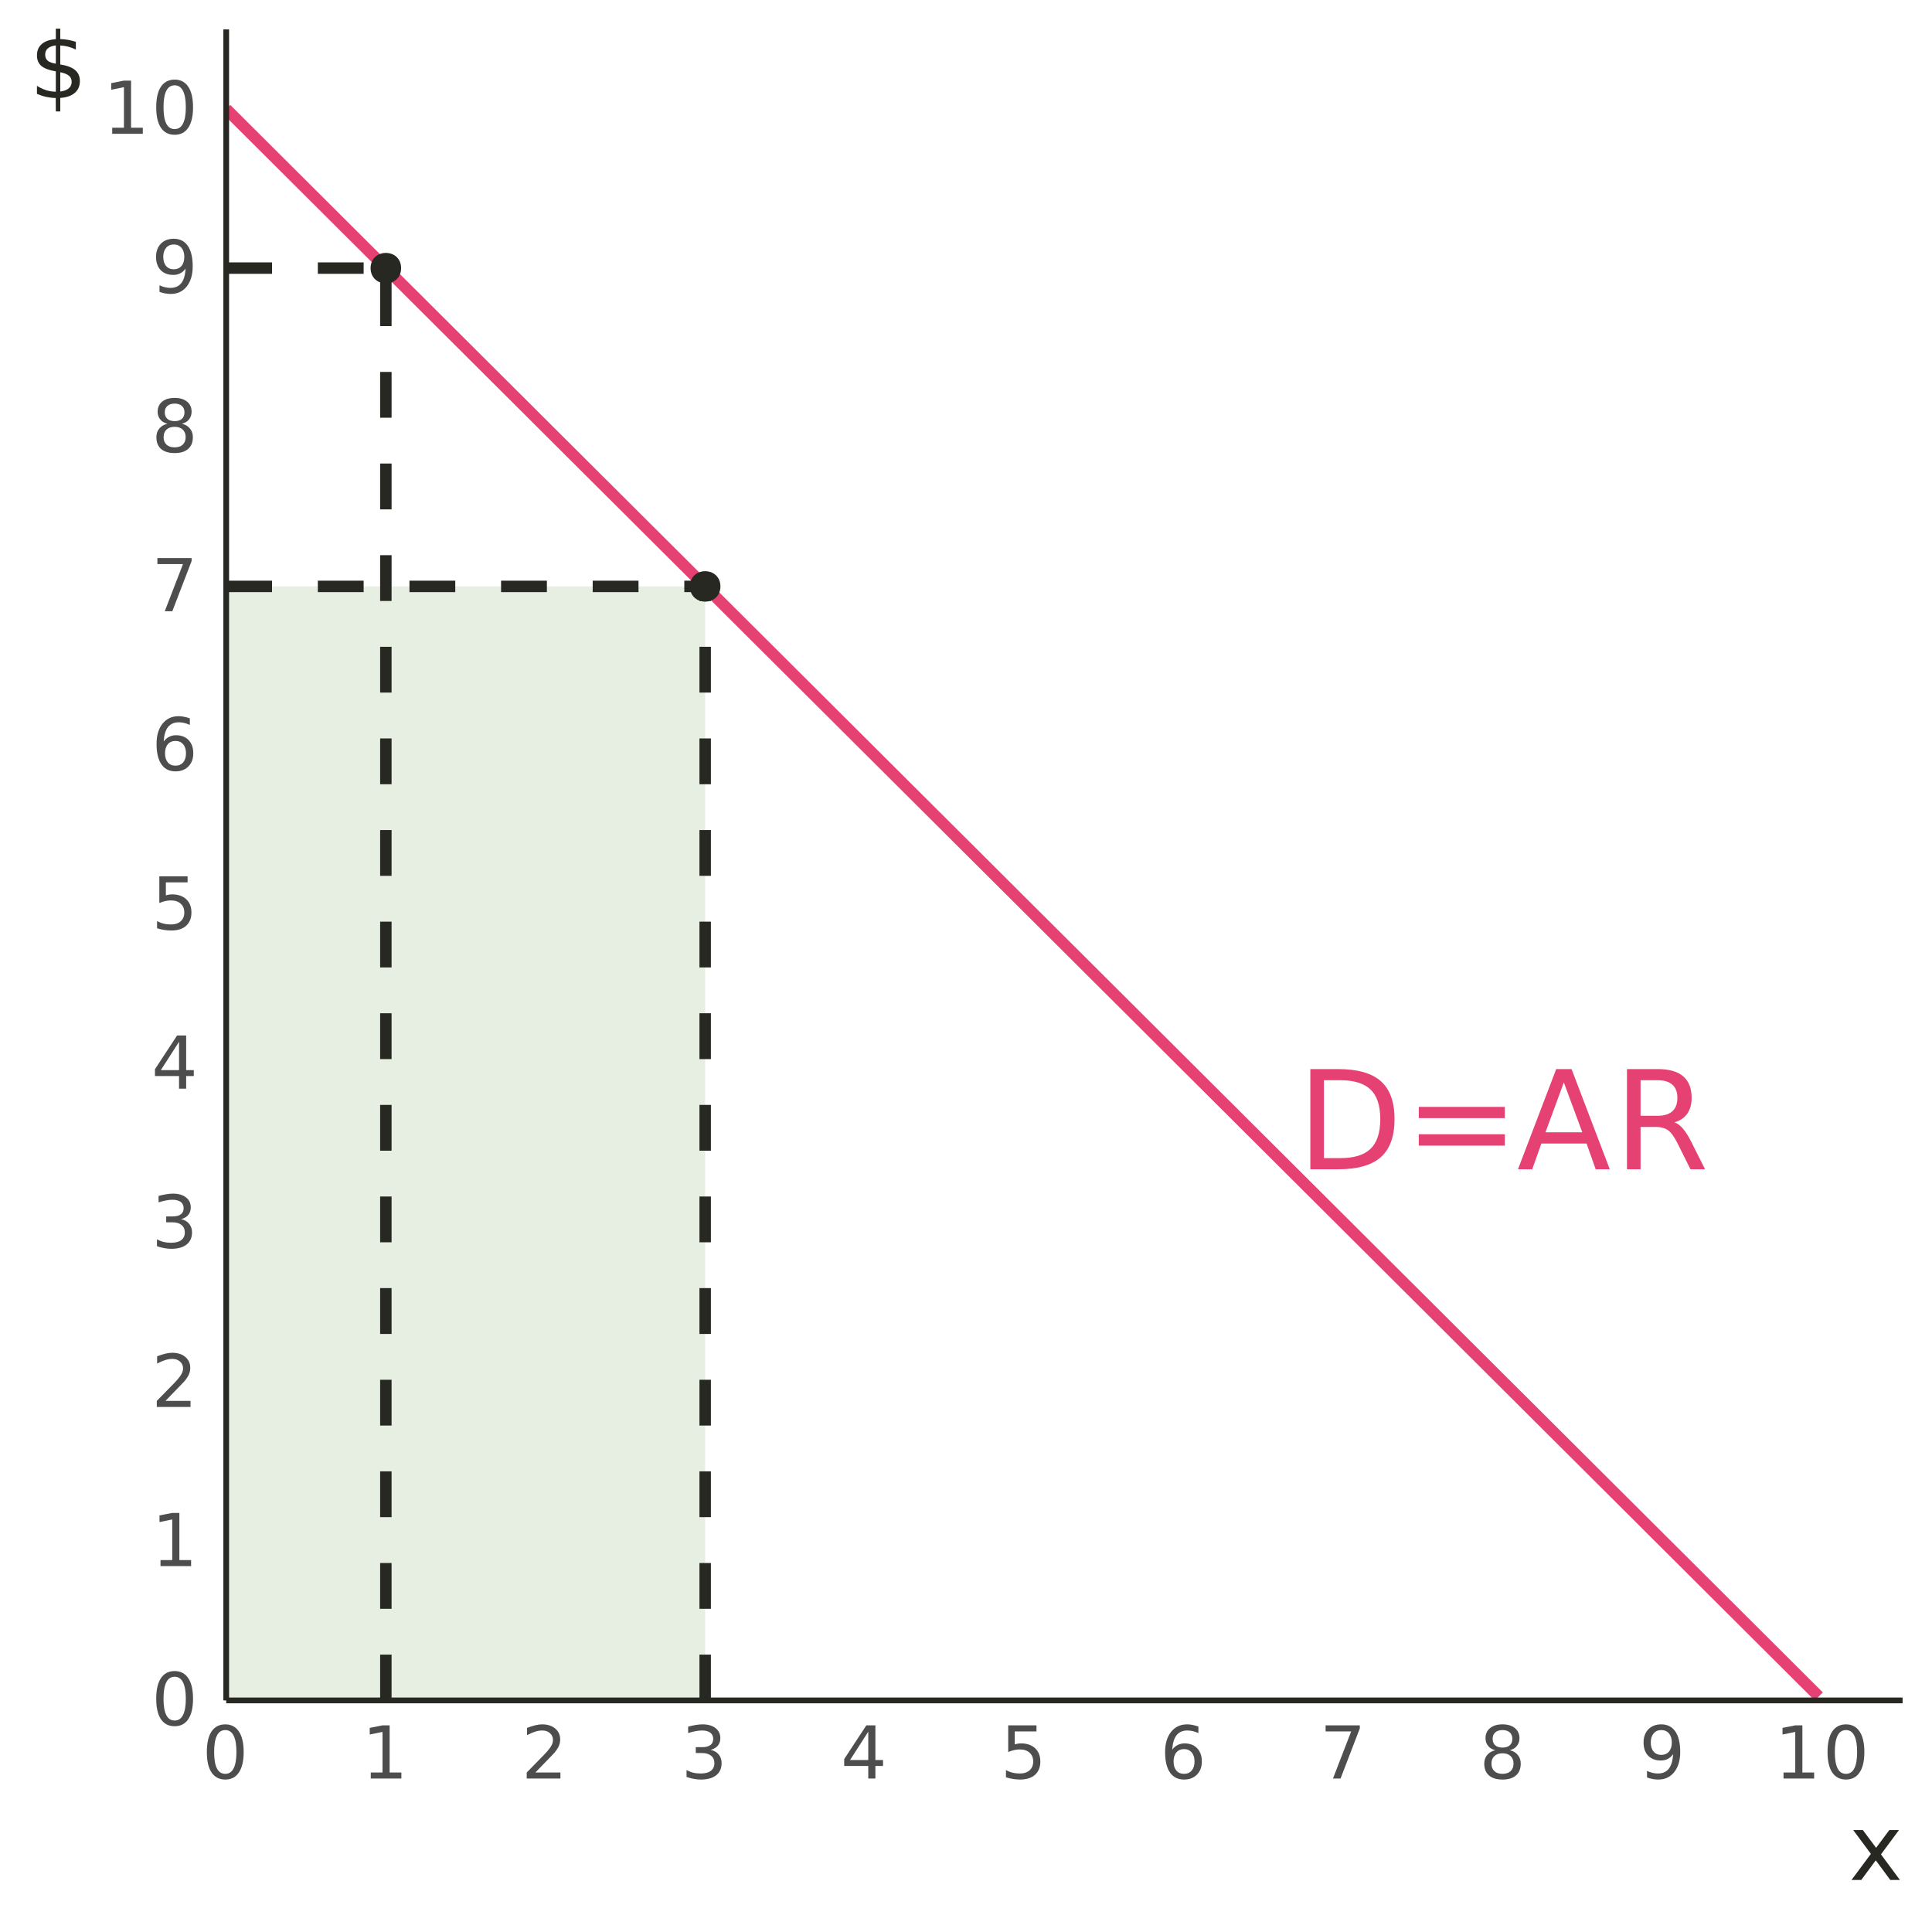
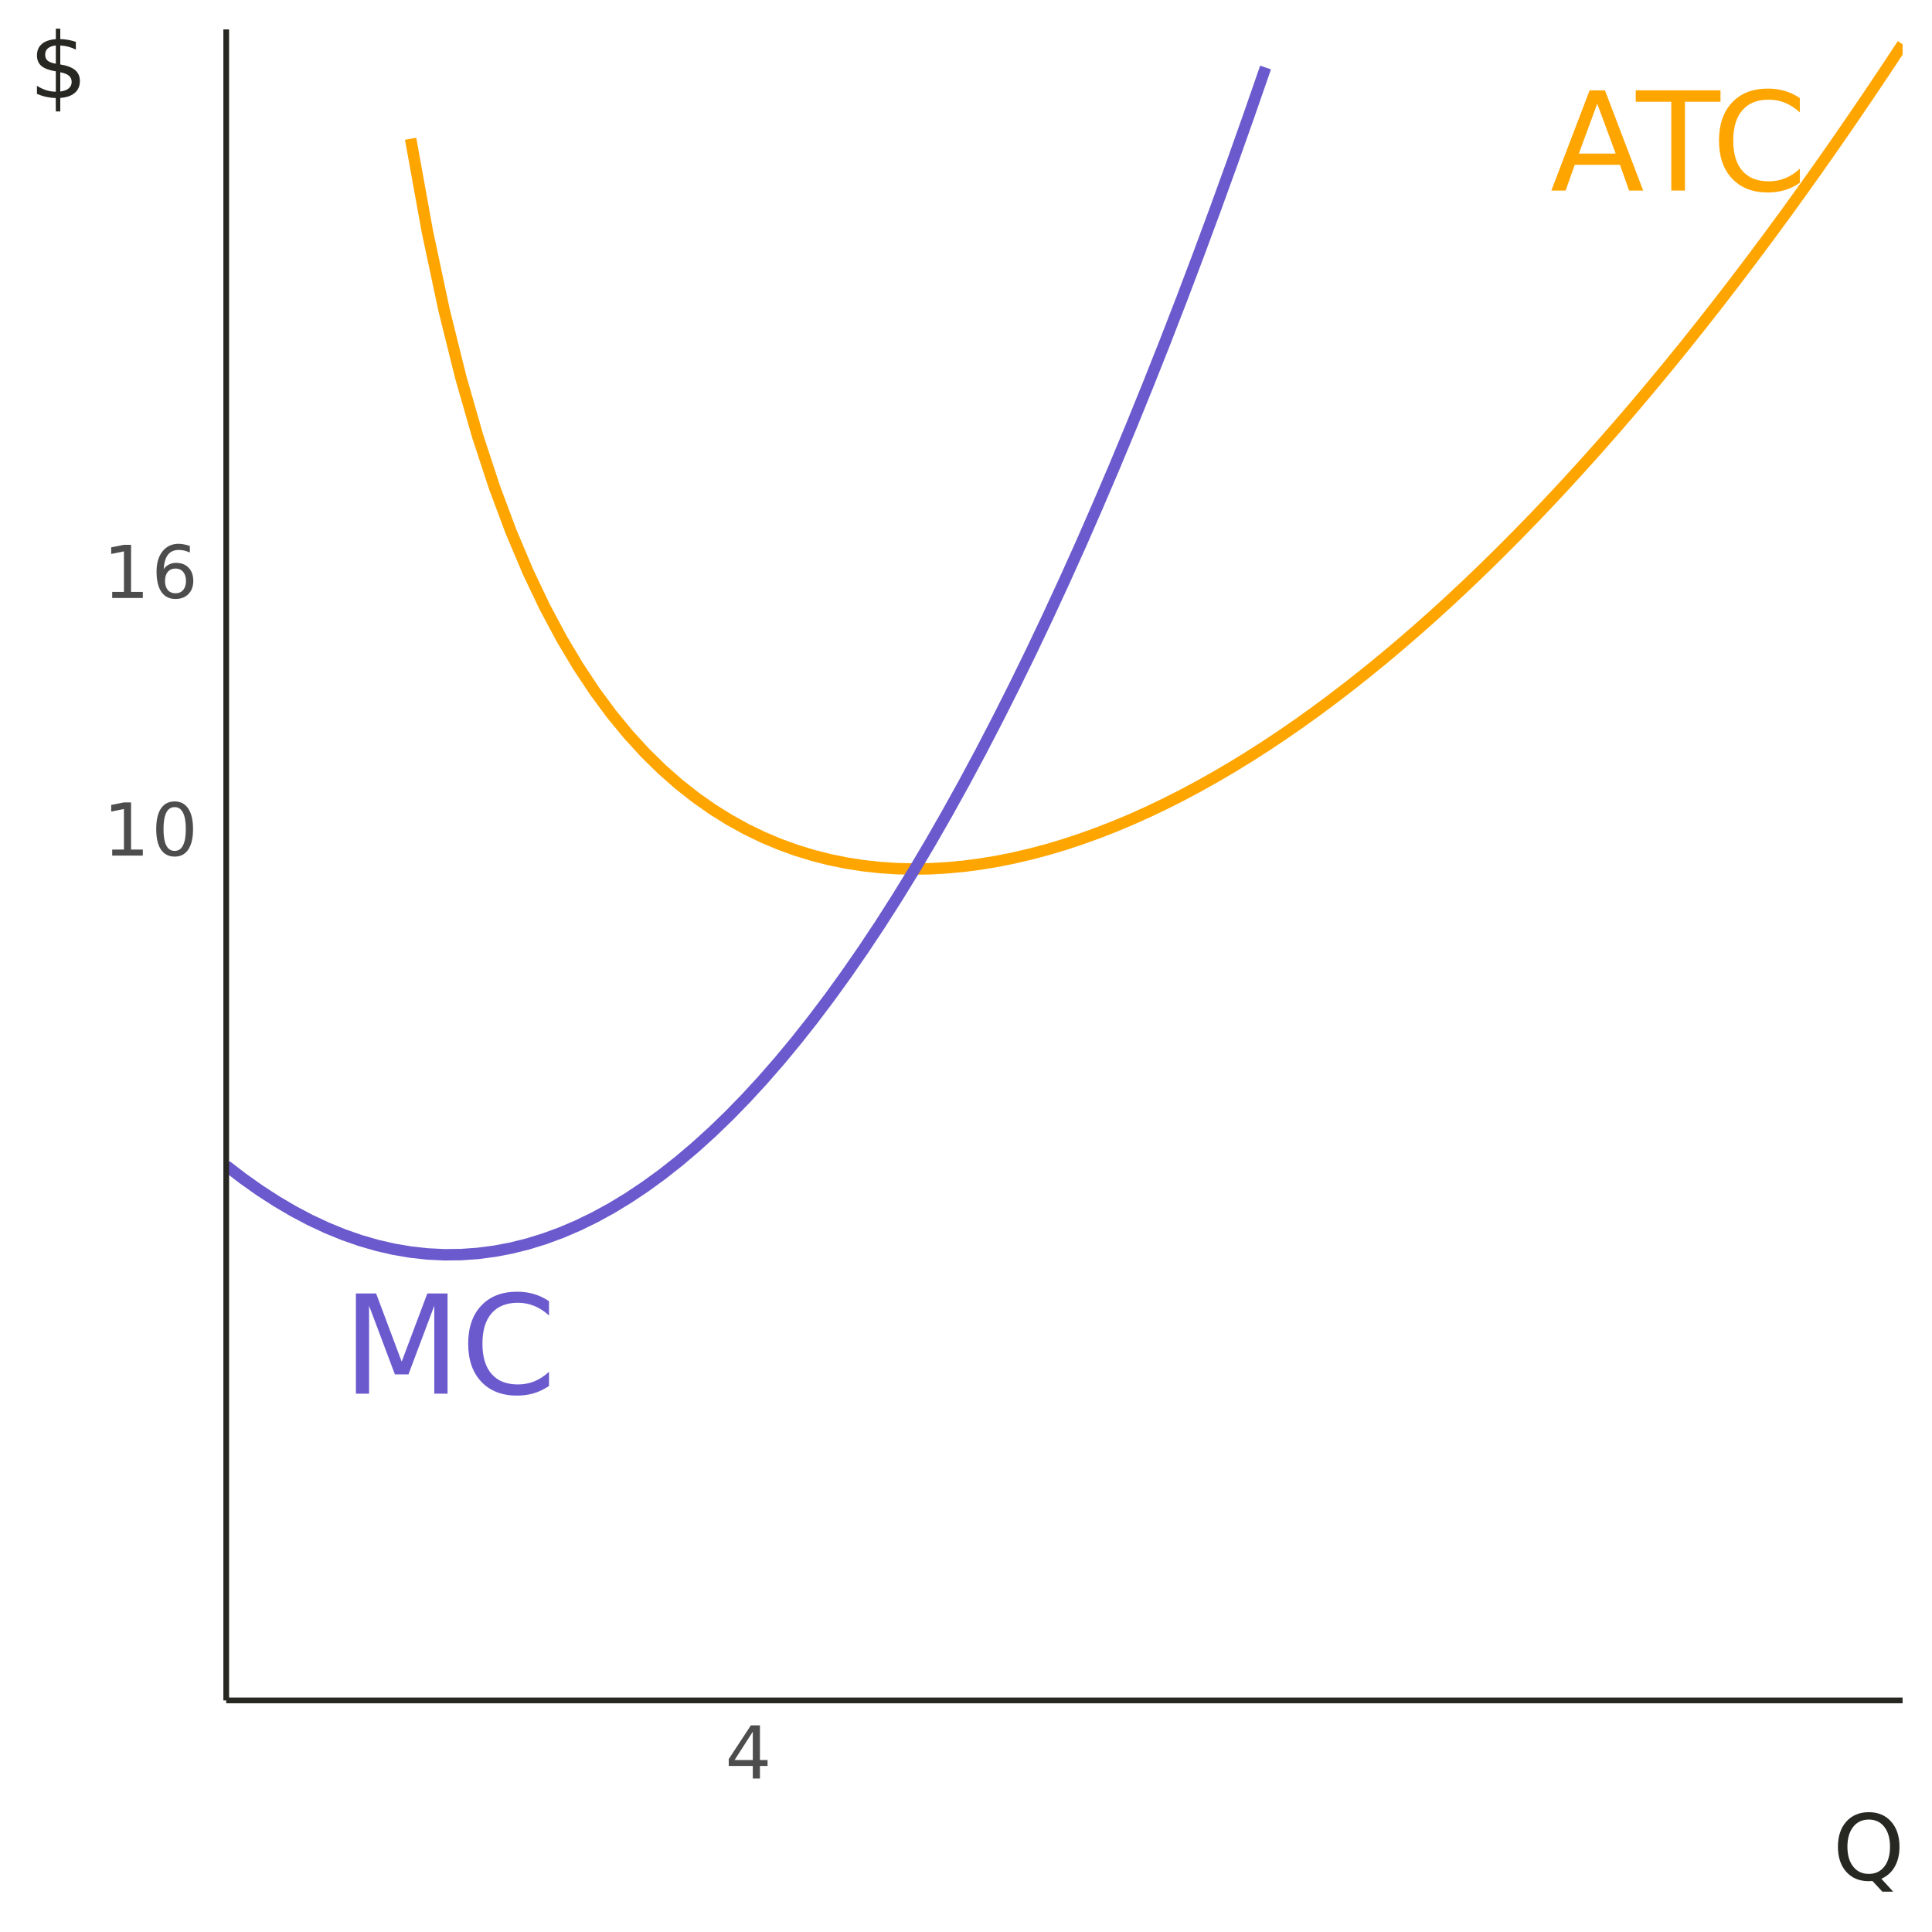
<svg xmlns="http://www.w3.org/2000/svg" xmlns:xlink="http://www.w3.org/1999/xlink" width="360" height="360" viewBox="0 0 360 360">
  <defs>
    <g>
      <g id="glyph-0-0">
        <path d="M 1.281 4.531 L 1.281 -18.062 L 14.078 -18.062 L 14.078 4.531 Z M 2.719 3.094 L 12.656 3.094 L 12.656 -16.625 L 2.719 -16.625 Z M 2.719 3.094 " />
      </g>
      <g id="glyph-0-1">
-         <path d="M 5.047 -16.594 L 5.047 -2.078 L 8.094 -2.078 C 10.664 -2.078 12.551 -2.66 13.75 -3.828 C 14.945 -4.992 15.547 -6.836 15.547 -9.359 C 15.547 -11.859 14.945 -13.688 13.75 -14.844 C 12.551 -16.008 10.664 -16.594 8.094 -16.594 Z M 2.516 -18.672 L 7.703 -18.672 C 11.316 -18.672 13.969 -17.914 15.656 -16.406 C 17.352 -14.906 18.203 -12.555 18.203 -9.359 C 18.203 -6.141 17.352 -3.773 15.656 -2.266 C 13.957 -0.754 11.305 0 7.703 0 L 2.516 0 Z M 2.516 -18.672 " />
+         <path d="M 8.75 -16.188 L 5.328 -6.891 L 12.188 -6.891 Z M 7.328 -18.672 L 10.188 -18.672 L 17.312 0 L 14.688 0 L 12.984 -4.797 L 4.562 -4.797 L 2.859 0 L 0.203 0 Z M 7.328 -18.672 " />
      </g>
      <g id="glyph-0-2">
-         <path d="M 2.719 -11.625 L 18.75 -11.625 L 18.75 -9.531 L 2.719 -9.531 Z M 2.719 -6.531 L 18.75 -6.531 L 18.75 -4.406 L 2.719 -4.406 Z M 2.719 -6.531 " />
+         <path d="M -0.078 -18.672 L 15.719 -18.672 L 15.719 -16.547 L 9.094 -16.547 L 9.094 0 L 6.547 0 L 6.547 -16.547 L -0.078 -16.547 Z M -0.078 -18.672 " />
      </g>
      <g id="glyph-0-3">
-         <path d="M 8.75 -16.188 L 5.328 -6.891 L 12.188 -6.891 Z M 7.328 -18.672 L 10.188 -18.672 L 17.312 0 L 14.688 0 L 12.984 -4.797 L 4.562 -4.797 L 2.859 0 L 0.203 0 Z M 7.328 -18.672 " />
+         <path d="M 16.5 -17.234 L 16.5 -14.562 C 15.645 -15.352 14.734 -15.945 13.766 -16.344 C 12.805 -16.738 11.785 -16.938 10.703 -16.938 C 8.566 -16.938 6.93 -16.281 5.797 -14.969 C 4.66 -13.664 4.094 -11.781 4.094 -9.312 C 4.094 -6.852 4.66 -4.973 5.797 -3.672 C 6.93 -2.367 8.566 -1.719 10.703 -1.719 C 11.785 -1.719 12.805 -1.91 13.766 -2.297 C 14.734 -2.691 15.645 -3.285 16.5 -4.078 L 16.5 -1.438 C 15.613 -0.832 14.676 -0.379 13.688 -0.078 C 12.695 0.211 11.648 0.359 10.547 0.359 C 7.723 0.359 5.5 -0.504 3.875 -2.234 C 2.25 -3.961 1.438 -6.32 1.438 -9.312 C 1.438 -12.312 2.25 -14.676 3.875 -16.406 C 5.5 -18.133 7.723 -19 10.547 -19 C 11.672 -19 12.723 -18.852 13.703 -18.562 C 14.691 -18.27 15.625 -17.828 16.5 -17.234 Z M 16.5 -17.234 " />
      </g>
      <g id="glyph-0-4">
-         <path d="M 11.359 -8.75 C 11.898 -8.57 12.426 -8.18 12.938 -7.578 C 13.457 -6.973 13.977 -6.148 14.5 -5.109 L 17.062 0 L 14.344 0 L 11.953 -4.797 C 11.336 -6.047 10.738 -6.875 10.156 -7.281 C 9.582 -7.688 8.797 -7.891 7.797 -7.891 L 5.047 -7.891 L 5.047 0 L 2.516 0 L 2.516 -18.672 L 8.219 -18.672 C 10.352 -18.672 11.941 -18.223 12.984 -17.328 C 14.035 -16.441 14.562 -15.098 14.562 -13.297 C 14.562 -12.117 14.289 -11.141 13.75 -10.359 C 13.207 -9.586 12.41 -9.051 11.359 -8.75 Z M 5.047 -16.594 L 5.047 -9.969 L 8.219 -9.969 C 9.438 -9.969 10.352 -10.25 10.969 -10.812 C 11.594 -11.375 11.906 -12.203 11.906 -13.297 C 11.906 -14.391 11.594 -15.211 10.969 -15.766 C 10.352 -16.316 9.438 -16.594 8.219 -16.594 Z M 5.047 -16.594 " />
+         <path d="M 2.516 -18.672 L 6.281 -18.672 L 11.047 -5.969 L 15.828 -18.672 L 19.594 -18.672 L 19.594 0 L 17.125 0 L 17.125 -16.391 L 12.312 -3.594 L 9.781 -3.594 L 4.969 -16.391 L 4.969 0 L 2.516 0 Z M 2.516 -18.672 " />
      </g>
      <g id="glyph-1-0">
        <path d="M 0.672 2.406 L 0.672 -9.578 L 7.469 -9.578 L 7.469 2.406 Z M 1.438 1.641 L 6.719 1.641 L 6.719 -8.828 L 1.438 -8.828 Z M 1.438 1.641 " />
      </g>
      <g id="glyph-1-1">
+         <path d="M 1.688 -1.125 L 3.875 -1.125 L 3.875 -8.688 L 1.5 -8.203 L 1.5 -9.438 L 3.859 -9.906 L 5.203 -9.906 L 5.203 -1.125 L 7.391 -1.125 L 7.391 0 L 1.688 0 Z M 1.688 -1.125 " />
+       </g>
+       <g id="glyph-1-2">
        <path d="M 4.328 -9.031 C 3.629 -9.031 3.109 -8.688 2.766 -8 C 2.422 -7.32 2.25 -6.301 2.25 -4.938 C 2.25 -3.582 2.422 -2.566 2.766 -1.891 C 3.109 -1.211 3.629 -0.875 4.328 -0.875 C 5.016 -0.875 5.531 -1.211 5.875 -1.891 C 6.227 -2.566 6.406 -3.582 6.406 -4.938 C 6.406 -6.301 6.227 -7.32 5.875 -8 C 5.531 -8.688 5.016 -9.031 4.328 -9.031 Z M 4.328 -10.094 C 5.43 -10.094 6.273 -9.648 6.859 -8.766 C 7.453 -7.891 7.75 -6.613 7.75 -4.938 C 7.75 -3.27 7.453 -2 6.859 -1.125 C 6.273 -0.25 5.43 0.188 4.328 0.188 C 3.211 0.188 2.359 -0.25 1.766 -1.125 C 1.18 -2 0.891 -3.27 0.891 -4.938 C 0.891 -6.613 1.18 -7.891 1.766 -8.766 C 2.359 -9.648 3.211 -10.094 4.328 -10.094 Z M 4.328 -10.094 " />
      </g>
-       <g id="glyph-1-2">
-         <path d="M 1.688 -1.125 L 3.875 -1.125 L 3.875 -8.688 L 1.5 -8.203 L 1.5 -9.438 L 3.859 -9.906 L 5.203 -9.906 L 5.203 -1.125 L 7.391 -1.125 L 7.391 0 L 1.688 0 Z M 1.688 -1.125 " />
-       </g>
      <g id="glyph-1-3">
-         <path d="M 2.609 -1.125 L 7.281 -1.125 L 7.281 0 L 1 0 L 1 -1.125 C 1.508 -1.656 2.203 -2.363 3.078 -3.25 C 3.953 -4.133 4.504 -4.707 4.734 -4.969 C 5.16 -5.445 5.457 -5.852 5.625 -6.188 C 5.801 -6.52 5.891 -6.848 5.891 -7.172 C 5.891 -7.703 5.703 -8.129 5.328 -8.453 C 4.961 -8.785 4.484 -8.953 3.891 -8.953 C 3.473 -8.953 3.031 -8.879 2.562 -8.734 C 2.094 -8.586 1.594 -8.367 1.062 -8.078 L 1.062 -9.438 C 1.602 -9.645 2.109 -9.805 2.578 -9.922 C 3.047 -10.035 3.473 -10.094 3.859 -10.094 C 4.891 -10.094 5.707 -9.832 6.312 -9.312 C 6.926 -8.801 7.234 -8.117 7.234 -7.266 C 7.234 -6.859 7.156 -6.473 7 -6.109 C 6.852 -5.742 6.578 -5.312 6.172 -4.812 C 6.055 -4.688 5.703 -4.316 5.109 -3.703 C 4.523 -3.086 3.691 -2.227 2.609 -1.125 Z M 2.609 -1.125 " />
+         <path d="M 4.484 -5.484 C 3.879 -5.484 3.398 -5.273 3.047 -4.859 C 2.703 -4.453 2.531 -3.891 2.531 -3.172 C 2.531 -2.461 2.703 -1.898 3.047 -1.484 C 3.398 -1.078 3.879 -0.875 4.484 -0.875 C 5.086 -0.875 5.562 -1.078 5.906 -1.484 C 6.258 -1.898 6.438 -2.461 6.438 -3.172 C 6.438 -3.891 6.258 -4.453 5.906 -4.859 C 5.562 -5.273 5.086 -5.484 4.484 -5.484 Z M 7.156 -9.688 L 7.156 -8.469 C 6.812 -8.625 6.469 -8.742 6.125 -8.828 C 5.781 -8.91 5.441 -8.953 5.109 -8.953 C 4.223 -8.953 3.547 -8.656 3.078 -8.062 C 2.617 -7.469 2.352 -6.566 2.281 -5.359 C 2.539 -5.742 2.867 -6.035 3.266 -6.234 C 3.66 -6.441 4.094 -6.547 4.562 -6.547 C 5.562 -6.547 6.348 -6.242 6.922 -5.641 C 7.504 -5.035 7.797 -4.211 7.797 -3.172 C 7.797 -2.16 7.492 -1.348 6.891 -0.734 C 6.285 -0.117 5.484 0.188 4.484 0.188 C 3.336 0.188 2.461 -0.25 1.859 -1.125 C 1.254 -2 0.953 -3.27 0.953 -4.938 C 0.953 -6.508 1.32 -7.758 2.062 -8.688 C 2.801 -9.625 3.801 -10.094 5.062 -10.094 C 5.395 -10.094 5.734 -10.055 6.078 -9.984 C 6.422 -9.922 6.781 -9.82 7.156 -9.688 Z M 7.156 -9.688 " />
      </g>
      <g id="glyph-1-4">
-         <path d="M 5.516 -5.344 C 6.16 -5.207 6.66 -4.922 7.016 -4.484 C 7.379 -4.055 7.562 -3.52 7.562 -2.875 C 7.562 -1.895 7.223 -1.141 6.547 -0.609 C 5.879 -0.078 4.926 0.188 3.688 0.188 C 3.27 0.188 2.836 0.145 2.391 0.062 C 1.953 -0.008 1.5 -0.129 1.031 -0.297 L 1.031 -1.594 C 1.406 -1.375 1.812 -1.207 2.25 -1.094 C 2.695 -0.988 3.16 -0.938 3.641 -0.938 C 4.484 -0.938 5.125 -1.102 5.562 -1.438 C 6 -1.77 6.219 -2.25 6.219 -2.875 C 6.219 -3.457 6.016 -3.914 5.609 -4.25 C 5.203 -4.582 4.633 -4.75 3.906 -4.75 L 2.75 -4.75 L 2.75 -5.844 L 3.953 -5.844 C 4.609 -5.844 5.113 -5.973 5.469 -6.234 C 5.82 -6.504 6 -6.883 6 -7.375 C 6 -7.883 5.816 -8.273 5.453 -8.547 C 5.086 -8.816 4.57 -8.953 3.906 -8.953 C 3.539 -8.953 3.145 -8.91 2.719 -8.828 C 2.301 -8.754 1.836 -8.633 1.328 -8.469 L 1.328 -9.672 C 1.836 -9.805 2.316 -9.91 2.766 -9.984 C 3.211 -10.055 3.629 -10.094 4.016 -10.094 C 5.035 -10.094 5.844 -9.859 6.438 -9.391 C 7.031 -8.93 7.328 -8.305 7.328 -7.516 C 7.328 -6.973 7.172 -6.508 6.859 -6.125 C 6.547 -5.75 6.098 -5.488 5.516 -5.344 Z M 5.516 -5.344 " />
-       </g>
-       <g id="glyph-1-5">
        <path d="M 5.141 -8.734 L 1.75 -3.453 L 5.141 -3.453 Z M 4.781 -9.906 L 6.469 -9.906 L 6.469 -3.453 L 7.891 -3.453 L 7.891 -2.344 L 6.469 -2.344 L 6.469 0 L 5.141 0 L 5.141 -2.344 L 0.656 -2.344 L 0.656 -3.625 Z M 4.781 -9.906 " />
-       </g>
-       <g id="glyph-1-6">
-         <path d="M 1.469 -9.906 L 6.734 -9.906 L 6.734 -8.781 L 2.688 -8.781 L 2.688 -6.359 C 2.883 -6.422 3.082 -6.469 3.281 -6.5 C 3.477 -6.531 3.672 -6.547 3.859 -6.547 C 4.961 -6.547 5.836 -6.242 6.484 -5.641 C 7.129 -5.035 7.453 -4.211 7.453 -3.172 C 7.453 -2.109 7.117 -1.281 6.453 -0.688 C 5.797 -0.102 4.863 0.188 3.656 0.188 C 3.238 0.188 2.812 0.148 2.375 0.078 C 1.945 0.016 1.504 -0.086 1.047 -0.234 L 1.047 -1.578 C 1.441 -1.359 1.852 -1.195 2.281 -1.094 C 2.707 -0.988 3.156 -0.938 3.625 -0.938 C 4.395 -0.938 5.004 -1.133 5.453 -1.531 C 5.898 -1.938 6.125 -2.484 6.125 -3.172 C 6.125 -3.867 5.898 -4.414 5.453 -4.812 C 5.004 -5.219 4.395 -5.422 3.625 -5.422 C 3.27 -5.422 2.914 -5.379 2.562 -5.297 C 2.207 -5.223 1.844 -5.102 1.469 -4.938 Z M 1.469 -9.906 " />
-       </g>
-       <g id="glyph-1-7">
-         <path d="M 4.484 -5.484 C 3.879 -5.484 3.398 -5.273 3.047 -4.859 C 2.703 -4.453 2.531 -3.891 2.531 -3.172 C 2.531 -2.461 2.703 -1.898 3.047 -1.484 C 3.398 -1.078 3.879 -0.875 4.484 -0.875 C 5.086 -0.875 5.562 -1.078 5.906 -1.484 C 6.258 -1.898 6.438 -2.461 6.438 -3.172 C 6.438 -3.891 6.258 -4.453 5.906 -4.859 C 5.562 -5.273 5.086 -5.484 4.484 -5.484 Z M 7.156 -9.688 L 7.156 -8.469 C 6.812 -8.625 6.469 -8.742 6.125 -8.828 C 5.781 -8.91 5.441 -8.953 5.109 -8.953 C 4.223 -8.953 3.547 -8.656 3.078 -8.062 C 2.617 -7.469 2.352 -6.566 2.281 -5.359 C 2.539 -5.742 2.867 -6.035 3.266 -6.234 C 3.66 -6.441 4.094 -6.547 4.562 -6.547 C 5.562 -6.547 6.348 -6.242 6.922 -5.641 C 7.504 -5.035 7.797 -4.211 7.797 -3.172 C 7.797 -2.16 7.492 -1.348 6.891 -0.734 C 6.285 -0.117 5.484 0.188 4.484 0.188 C 3.336 0.188 2.461 -0.25 1.859 -1.125 C 1.254 -2 0.953 -3.27 0.953 -4.938 C 0.953 -6.508 1.32 -7.758 2.062 -8.688 C 2.801 -9.625 3.801 -10.094 5.062 -10.094 C 5.395 -10.094 5.734 -10.055 6.078 -9.984 C 6.422 -9.922 6.781 -9.82 7.156 -9.688 Z M 7.156 -9.688 " />
-       </g>
-       <g id="glyph-1-8">
-         <path d="M 1.109 -9.906 L 7.484 -9.906 L 7.484 -9.344 L 3.891 0 L 2.484 0 L 5.875 -8.781 L 1.109 -8.781 Z M 1.109 -9.906 " />
-       </g>
-       <g id="glyph-1-9">
-         <path d="M 4.328 -4.703 C 3.68 -4.703 3.176 -4.531 2.812 -4.188 C 2.445 -3.852 2.266 -3.383 2.266 -2.781 C 2.266 -2.188 2.445 -1.719 2.812 -1.375 C 3.176 -1.039 3.68 -0.875 4.328 -0.875 C 4.961 -0.875 5.461 -1.039 5.828 -1.375 C 6.191 -1.719 6.375 -2.188 6.375 -2.781 C 6.375 -3.383 6.191 -3.852 5.828 -4.188 C 5.461 -4.531 4.961 -4.703 4.328 -4.703 Z M 2.984 -5.281 C 2.41 -5.414 1.961 -5.68 1.641 -6.078 C 1.316 -6.473 1.156 -6.953 1.156 -7.516 C 1.156 -8.305 1.438 -8.93 2 -9.391 C 2.562 -9.859 3.336 -10.094 4.328 -10.094 C 5.305 -10.094 6.078 -9.859 6.641 -9.391 C 7.203 -8.93 7.484 -8.305 7.484 -7.516 C 7.484 -6.953 7.32 -6.473 7 -6.078 C 6.688 -5.68 6.242 -5.414 5.672 -5.281 C 6.316 -5.125 6.816 -4.828 7.172 -4.391 C 7.535 -3.953 7.719 -3.414 7.719 -2.781 C 7.719 -1.82 7.422 -1.086 6.828 -0.578 C 6.242 -0.066 5.41 0.188 4.328 0.188 C 3.234 0.188 2.391 -0.066 1.797 -0.578 C 1.211 -1.086 0.922 -1.82 0.922 -2.781 C 0.922 -3.414 1.102 -3.953 1.469 -4.391 C 1.832 -4.828 2.336 -5.125 2.984 -5.281 Z M 2.484 -7.391 C 2.484 -6.879 2.645 -6.477 2.969 -6.188 C 3.289 -5.906 3.742 -5.766 4.328 -5.766 C 4.898 -5.766 5.348 -5.906 5.672 -6.188 C 5.992 -6.477 6.156 -6.879 6.156 -7.391 C 6.156 -7.91 5.992 -8.312 5.672 -8.594 C 5.348 -8.883 4.898 -9.031 4.328 -9.031 C 3.742 -9.031 3.289 -8.883 2.969 -8.594 C 2.645 -8.312 2.484 -7.91 2.484 -7.391 Z M 2.484 -7.391 " />
-       </g>
-       <g id="glyph-1-10">
-         <path d="M 1.5 -0.203 L 1.5 -1.422 C 1.832 -1.266 2.172 -1.145 2.516 -1.062 C 2.859 -0.977 3.195 -0.938 3.531 -0.938 C 4.414 -0.938 5.094 -1.234 5.562 -1.828 C 6.031 -2.422 6.297 -3.328 6.359 -4.547 C 6.098 -4.16 5.77 -3.863 5.375 -3.656 C 4.988 -3.457 4.555 -3.359 4.078 -3.359 C 3.086 -3.359 2.301 -3.656 1.719 -4.25 C 1.145 -4.852 0.859 -5.676 0.859 -6.719 C 0.859 -7.738 1.156 -8.555 1.75 -9.172 C 2.352 -9.785 3.156 -10.094 4.156 -10.094 C 5.301 -10.094 6.176 -9.648 6.781 -8.766 C 7.383 -7.891 7.688 -6.613 7.688 -4.938 C 7.688 -3.383 7.316 -2.141 6.578 -1.203 C 5.836 -0.273 4.844 0.188 3.594 0.188 C 3.258 0.188 2.914 0.156 2.562 0.094 C 2.219 0.031 1.863 -0.066 1.5 -0.203 Z M 4.156 -4.406 C 4.758 -4.406 5.238 -4.609 5.594 -5.016 C 5.945 -5.43 6.125 -6 6.125 -6.719 C 6.125 -7.426 5.945 -7.988 5.594 -8.406 C 5.238 -8.82 4.758 -9.031 4.156 -9.031 C 3.562 -9.031 3.086 -8.82 2.734 -8.406 C 2.379 -7.988 2.203 -7.426 2.203 -6.719 C 2.203 -6 2.379 -5.43 2.734 -5.016 C 3.086 -4.609 3.562 -4.406 4.156 -4.406 Z M 4.156 -4.406 " />
      </g>
      <g id="glyph-2-0">
        <path d="M 0.844 3 L 0.844 -11.984 L 9.344 -11.984 L 9.344 3 Z M 1.797 2.062 L 8.406 2.062 L 8.406 -11.031 L 1.797 -11.031 Z M 1.797 2.062 " />
      </g>
      <g id="glyph-2-1">
-         <path d="M 9.328 -9.297 L 5.969 -4.766 L 9.5 0 L 7.703 0 L 5 -3.656 L 2.297 0 L 0.484 0 L 4.094 -4.859 L 0.797 -9.297 L 2.594 -9.297 L 5.062 -5.984 L 7.531 -9.297 Z M 9.328 -9.297 " />
+         <path d="M 6.703 -11.25 C 5.484 -11.25 4.516 -10.797 3.797 -9.891 C 3.078 -8.984 2.719 -7.75 2.719 -6.188 C 2.719 -4.625 3.078 -3.391 3.797 -2.484 C 4.516 -1.578 5.484 -1.125 6.703 -1.125 C 7.922 -1.125 8.883 -1.578 9.594 -2.484 C 10.301 -3.391 10.656 -4.625 10.656 -6.188 C 10.656 -7.75 10.301 -8.984 9.594 -9.891 C 8.883 -10.797 7.922 -11.25 6.703 -11.25 Z M 9.047 -0.219 L 11.25 2.188 L 9.234 2.188 L 7.391 0.203 C 7.211 0.211 7.07 0.219 6.969 0.219 C 6.875 0.227 6.785 0.234 6.703 0.234 C 4.953 0.234 3.555 -0.344 2.516 -1.5 C 1.473 -2.664 0.953 -4.227 0.953 -6.188 C 0.953 -8.145 1.473 -9.707 2.516 -10.875 C 3.555 -12.039 4.953 -12.625 6.703 -12.625 C 8.441 -12.625 9.828 -12.039 10.859 -10.875 C 11.898 -9.707 12.422 -8.145 12.422 -6.188 C 12.422 -4.75 12.129 -3.516 11.547 -2.484 C 10.973 -1.461 10.141 -0.707 9.047 -0.219 Z M 9.047 -0.219 " />
      </g>
      <g id="glyph-2-2">
        <path d="M 5.75 2.5 L 4.922 2.5 L 4.906 0 C 4.32 -0.008 3.738 -0.078 3.156 -0.203 C 2.582 -0.328 2 -0.516 1.406 -0.766 L 1.406 -2.266 C 1.977 -1.91 2.551 -1.641 3.125 -1.453 C 3.707 -1.273 4.305 -1.18 4.922 -1.172 L 4.922 -4.969 C 3.691 -5.164 2.797 -5.5 2.234 -5.969 C 1.68 -6.445 1.406 -7.102 1.406 -7.938 C 1.406 -8.832 1.707 -9.539 2.312 -10.062 C 2.914 -10.582 3.785 -10.883 4.922 -10.969 L 4.922 -12.922 L 5.75 -12.922 L 5.75 -10.984 C 6.258 -10.961 6.754 -10.91 7.234 -10.828 C 7.711 -10.742 8.188 -10.625 8.656 -10.469 L 8.656 -9.016 C 8.188 -9.254 7.711 -9.438 7.234 -9.562 C 6.754 -9.688 6.258 -9.758 5.75 -9.781 L 5.75 -6.25 C 7 -6.051 7.922 -5.703 8.516 -5.203 C 9.109 -4.703 9.406 -4.02 9.406 -3.156 C 9.406 -2.227 9.086 -1.492 8.453 -0.953 C 7.828 -0.41 6.926 -0.098 5.75 -0.016 Z M 4.922 -6.391 L 4.922 -9.797 C 4.273 -9.723 3.781 -9.539 3.438 -9.25 C 3.102 -8.957 2.938 -8.566 2.938 -8.078 C 2.938 -7.598 3.094 -7.223 3.406 -6.953 C 3.719 -6.691 4.223 -6.504 4.922 -6.391 Z M 5.75 -4.797 L 5.75 -1.203 C 6.445 -1.297 6.973 -1.492 7.328 -1.797 C 7.691 -2.109 7.875 -2.508 7.875 -3 C 7.875 -3.488 7.703 -3.875 7.359 -4.156 C 7.016 -4.445 6.477 -4.66 5.75 -4.797 Z M 5.75 -4.797 " />
      </g>
    </g>
    <clipPath id="clip-0">
-       <path clip-rule="nonzero" d="M 42.152 109 L 132 109 L 132 316.852 L 42.152 316.852 Z M 42.152 109 " />
+       <path clip-rule="nonzero" d="M 75 7 L 354.523 7 L 354.523 163 L 75 163 Z M 75 7 " />
    </clipPath>
    <clipPath id="clip-1">
-       <path clip-rule="nonzero" d="M 42.152 19 L 340 19 L 340 316.852 L 42.152 316.852 Z M 42.152 19 " />
-     </clipPath>
-     <clipPath id="clip-2">
-       <path clip-rule="nonzero" d="M 42.152 108 L 133 108 L 133 111 L 42.152 111 Z M 42.152 108 " />
-     </clipPath>
-     <clipPath id="clip-3">
-       <path clip-rule="nonzero" d="M 42.152 48 L 73 48 L 73 52 L 42.152 52 Z M 42.152 48 " />
-     </clipPath>
-     <clipPath id="clip-4">
-       <path clip-rule="nonzero" d="M 130 108 L 133 108 L 133 316.852 L 130 316.852 Z M 130 108 " />
-     </clipPath>
-     <clipPath id="clip-5">
-       <path clip-rule="nonzero" d="M 70 48 L 73 48 L 73 316.852 L 70 316.852 Z M 70 48 " />
+       <path clip-rule="nonzero" d="M 42.152 11 L 237 11 L 237 235 L 42.152 235 Z M 42.152 11 " />
    </clipPath>
  </defs>
  <rect x="-36" y="-36" width="432" height="432" fill="rgb(100%, 100%, 100%)" fill-opacity="1" />
  <g clip-path="url(#clip-0)">
-     <path fill-rule="nonzero" fill="rgb(54.51%, 69.412%, 45.49%)" fill-opacity="0.2" d="M 42.152 316.848 L 131.402 316.848 L 131.402 109.27 L 42.152 109.27 Z M 42.152 316.848 " />
+     <path fill="none" stroke-width="2.134" stroke-linecap="butt" stroke-linejoin="round" stroke="rgb(100%, 64.706%, 0%)" stroke-opacity="1" stroke-miterlimit="10" d="M 76.512 25.855 L 79.637 43.156 L 82.758 57.816 L 85.883 70.391 L 89.008 81.273 L 92.129 90.781 L 95.254 99.141 L 98.379 106.531 L 101.5 113.098 L 104.625 118.957 L 107.75 124.195 L 110.871 128.895 L 113.996 133.117 L 117.121 136.91 L 120.242 140.32 L 123.367 143.383 L 126.492 146.133 L 129.613 148.594 L 132.738 150.793 L 135.863 152.746 L 138.984 154.473 L 142.109 155.988 L 145.234 157.309 L 148.355 158.441 L 151.48 159.398 L 154.605 160.191 L 157.727 160.824 L 160.852 161.309 L 163.977 161.652 L 167.098 161.855 L 170.223 161.93 L 173.348 161.875 L 176.469 161.703 L 179.594 161.41 L 182.719 161 L 185.84 160.484 L 188.965 159.855 L 192.09 159.125 L 195.211 158.293 L 198.336 157.359 L 201.461 156.328 L 204.582 155.199 L 207.707 153.98 L 210.832 152.668 L 213.953 151.266 L 217.078 149.773 L 220.203 148.195 L 223.324 146.527 L 226.449 144.777 L 229.574 142.945 L 232.695 141.027 L 235.82 139.027 L 238.945 136.949 L 242.066 134.789 L 245.191 132.551 L 248.316 130.23 L 251.438 127.836 L 254.562 125.363 L 257.688 122.816 L 260.809 120.191 L 263.934 117.492 L 267.059 114.719 L 270.18 111.871 L 273.305 108.949 L 276.43 105.953 L 279.551 102.887 L 282.676 99.746 L 285.801 96.535 L 288.922 93.25 L 292.047 89.895 L 295.172 86.469 L 298.293 82.973 L 301.418 79.406 L 304.543 75.77 L 307.664 72.062 L 310.789 68.285 L 313.914 64.441 L 317.035 60.527 L 320.16 56.543 L 323.285 52.492 L 326.406 48.371 L 329.531 44.184 L 332.656 39.93 L 335.777 35.605 L 338.902 31.215 L 342.027 26.754 L 345.148 22.227 L 348.273 17.633 L 351.398 12.973 L 354.52 8.246 " />
+   </g>
+   <g fill="rgb(100%, 64.706%, 0%)" fill-opacity="1">
+     <use xlink:href="#glyph-0-1" x="288.871" y="35.507" />
+     <use xlink:href="#glyph-0-2" x="304.871" y="35.507" />
+     <use xlink:href="#glyph-0-3" x="318.871" y="35.507" />
  </g>
  <g clip-path="url(#clip-1)">
-     <path fill="none" stroke-width="2.134" stroke-linecap="butt" stroke-linejoin="round" stroke="rgb(90.196%, 25.49%, 45.098%)" stroke-opacity="1" stroke-miterlimit="10" d="M 42.152 20.305 L 45.273 23.422 L 51.523 29.648 L 54.645 32.762 L 60.895 38.988 L 64.016 42.102 L 70.266 48.328 L 73.387 51.445 L 79.637 57.672 L 82.758 60.785 L 89.008 67.012 L 92.129 70.125 L 98.379 76.352 L 101.5 79.469 L 107.75 85.695 L 110.871 88.809 L 117.121 95.035 L 120.242 98.148 L 126.492 104.375 L 129.613 107.488 L 132.738 110.605 L 135.863 113.719 L 138.984 116.832 L 145.234 123.059 L 148.355 126.172 L 154.605 132.398 L 157.727 135.512 L 160.852 138.629 L 163.977 141.742 L 167.098 144.855 L 173.348 151.082 L 176.469 154.195 L 182.719 160.422 L 185.84 163.535 L 188.965 166.652 L 192.09 169.766 L 195.211 172.879 L 201.461 179.105 L 204.582 182.219 L 210.832 188.445 L 213.953 191.559 L 217.078 194.672 L 220.203 197.789 L 223.324 200.902 L 229.574 207.129 L 232.695 210.242 L 238.945 216.469 L 242.066 219.582 L 245.191 222.695 L 248.316 225.812 L 251.438 228.926 L 257.688 235.152 L 260.809 238.266 L 267.059 244.492 L 270.18 247.605 L 273.305 250.719 L 276.43 253.836 L 279.551 256.949 L 285.801 263.176 L 288.922 266.289 L 295.172 272.516 L 298.293 275.629 L 304.543 281.855 L 307.664 284.973 L 313.914 291.199 L 317.035 294.312 L 323.285 300.539 L 326.406 303.652 L 332.656 309.879 L 335.777 312.996 L 338.902 316.109 " />
+     <path fill="none" stroke-width="2.134" stroke-linecap="butt" stroke-linejoin="round" stroke="rgb(41.569%, 35.294%, 80.392%)" stroke-opacity="1" stroke-miterlimit="10" d="M 42.152 217.211 L 45.273 219.609 L 48.398 221.82 L 51.523 223.844 L 54.645 225.68 L 57.77 227.332 L 60.895 228.793 L 64.016 230.07 L 67.141 231.16 L 70.266 232.062 L 73.387 232.781 L 76.512 233.309 L 79.637 233.652 L 82.758 233.809 L 85.883 233.777 L 89.008 233.559 L 92.129 233.152 L 95.254 232.562 L 98.379 231.781 L 101.5 230.816 L 104.625 229.664 L 107.75 228.328 L 110.871 226.801 L 113.996 225.09 L 117.121 223.188 L 120.242 221.102 L 123.367 218.832 L 126.492 216.371 L 129.613 213.723 L 132.738 210.891 L 135.863 207.871 L 138.984 204.664 L 142.109 201.27 L 145.234 197.688 L 148.355 193.922 L 151.48 189.965 L 154.605 185.824 L 157.727 181.496 L 160.852 176.98 L 163.977 172.281 L 167.098 167.391 L 170.223 162.316 L 173.348 157.055 L 176.469 151.605 L 179.594 145.969 L 182.719 140.148 L 185.84 134.137 L 188.965 127.941 L 192.09 121.559 L 195.211 114.988 L 198.336 108.23 L 201.461 101.289 L 204.582 94.156 L 207.707 86.84 L 210.832 79.336 L 213.953 71.645 L 217.078 63.77 L 220.203 55.703 L 223.324 47.453 L 226.449 39.016 L 229.574 30.391 L 232.695 21.578 L 235.82 12.578 " />
  </g>
-   <path fill-rule="nonzero" fill="rgb(15.294%, 15.686%, 13.333%)" fill-opacity="1" stroke-width="0.709" stroke-linecap="round" stroke-linejoin="round" stroke="rgb(15.294%, 15.686%, 13.333%)" stroke-opacity="1" stroke-miterlimit="10" d="M 133.887 109.27 C 133.887 112.586 128.91 112.586 128.91 109.27 C 128.91 105.953 133.887 105.953 133.887 109.27 " />
-   <path fill-rule="nonzero" fill="rgb(15.294%, 15.686%, 13.333%)" fill-opacity="1" stroke-width="0.709" stroke-linecap="round" stroke-linejoin="round" stroke="rgb(15.294%, 15.686%, 13.333%)" stroke-opacity="1" stroke-miterlimit="10" d="M 74.387 49.961 C 74.387 53.277 69.41 53.277 69.41 49.961 C 69.41 46.645 74.387 46.645 74.387 49.961 " />
-   <g clip-path="url(#clip-2)">
-     <path fill="none" stroke-width="2.134" stroke-linecap="butt" stroke-linejoin="round" stroke="rgb(15.294%, 15.686%, 13.333%)" stroke-opacity="1" stroke-dasharray="8.536 8.536" stroke-miterlimit="10" d="M 42.152 109.27 L 131.398 109.27 " />
-   </g>
-   <g clip-path="url(#clip-3)">
-     <path fill="none" stroke-width="2.134" stroke-linecap="butt" stroke-linejoin="round" stroke="rgb(15.294%, 15.686%, 13.333%)" stroke-opacity="1" stroke-dasharray="8.536 8.536" stroke-miterlimit="10" d="M 42.152 49.961 L 71.898 49.961 " />
-   </g>
-   <g clip-path="url(#clip-4)">
-     <path fill="none" stroke-width="2.134" stroke-linecap="butt" stroke-linejoin="round" stroke="rgb(15.294%, 15.686%, 13.333%)" stroke-opacity="1" stroke-dasharray="8.536 8.536" stroke-miterlimit="10" d="M 131.398 316.848 L 131.398 109.27 " />
-   </g>
-   <g clip-path="url(#clip-5)">
-     <path fill="none" stroke-width="2.134" stroke-linecap="butt" stroke-linejoin="round" stroke="rgb(15.294%, 15.686%, 13.333%)" stroke-opacity="1" stroke-dasharray="8.536 8.536" stroke-miterlimit="10" d="M 71.898 316.848 L 71.898 49.961 " />
-   </g>
-   <g fill="rgb(90.196%, 25.49%, 45.098%)" fill-opacity="1">
-     <use xlink:href="#glyph-0-1" x="241.648" y="217.878" />
-     <use xlink:href="#glyph-0-2" x="261.648" y="217.878" />
-     <use xlink:href="#glyph-0-3" x="282.648" y="217.878" />
-     <use xlink:href="#glyph-0-4" x="300.648" y="217.878" />
+   <g fill="rgb(41.569%, 35.294%, 80.392%)" fill-opacity="1">
+     <use xlink:href="#glyph-0-4" x="63.801" y="259.69" />
+     <use xlink:href="#glyph-0-3" x="85.801" y="259.69" />
  </g>
  <path fill="none" stroke-width="1.067" stroke-linecap="butt" stroke-linejoin="round" stroke="rgb(15.294%, 15.686%, 13.333%)" stroke-opacity="1" stroke-miterlimit="10" d="M 42.152 316.848 L 42.152 5.48 " />
  <g fill="rgb(30.196%, 30.196%, 30.196%)" fill-opacity="1">
-     <use xlink:href="#glyph-1-1" x="28.219" y="321.471" />
+     <use xlink:href="#glyph-1-1" x="19.219" y="159.428" />
+     <use xlink:href="#glyph-1-2" x="28.219" y="159.428" />
  </g>
  <g fill="rgb(30.196%, 30.196%, 30.196%)" fill-opacity="1">
-     <use xlink:href="#glyph-1-2" x="28.219" y="291.818" />
-   </g>
-   <g fill="rgb(30.196%, 30.196%, 30.196%)" fill-opacity="1">
-     <use xlink:href="#glyph-1-3" x="28.219" y="262.162" />
-   </g>
-   <g fill="rgb(30.196%, 30.196%, 30.196%)" fill-opacity="1">
-     <use xlink:href="#glyph-1-4" x="28.219" y="232.51" />
-   </g>
-   <g fill="rgb(30.196%, 30.196%, 30.196%)" fill-opacity="1">
-     <use xlink:href="#glyph-1-5" x="28.219" y="202.854" />
-   </g>
-   <g fill="rgb(30.196%, 30.196%, 30.196%)" fill-opacity="1">
-     <use xlink:href="#glyph-1-6" x="28.219" y="173.201" />
-   </g>
-   <g fill="rgb(30.196%, 30.196%, 30.196%)" fill-opacity="1">
-     <use xlink:href="#glyph-1-7" x="28.219" y="143.545" />
-   </g>
-   <g fill="rgb(30.196%, 30.196%, 30.196%)" fill-opacity="1">
-     <use xlink:href="#glyph-1-8" x="28.219" y="113.893" />
-   </g>
-   <g fill="rgb(30.196%, 30.196%, 30.196%)" fill-opacity="1">
-     <use xlink:href="#glyph-1-9" x="28.219" y="84.236" />
-   </g>
-   <g fill="rgb(30.196%, 30.196%, 30.196%)" fill-opacity="1">
-     <use xlink:href="#glyph-1-10" x="28.219" y="54.584" />
-   </g>
-   <g fill="rgb(30.196%, 30.196%, 30.196%)" fill-opacity="1">
-     <use xlink:href="#glyph-1-2" x="19.219" y="24.928" />
-     <use xlink:href="#glyph-1-1" x="28.219" y="24.928" />
+     <use xlink:href="#glyph-1-1" x="19.219" y="111.424" />
+     <use xlink:href="#glyph-1-3" x="28.219" y="111.424" />
  </g>
  <path fill="none" stroke-width="1.067" stroke-linecap="butt" stroke-linejoin="round" stroke="rgb(15.294%, 15.686%, 13.333%)" stroke-opacity="1" stroke-miterlimit="10" d="M 42.152 316.848 L 354.52 316.848 " />
  <g fill="rgb(30.196%, 30.196%, 30.196%)" fill-opacity="1">
-     <use xlink:href="#glyph-1-1" x="37.652" y="331.404" />
-   </g>
-   <g fill="rgb(30.196%, 30.196%, 30.196%)" fill-opacity="1">
-     <use xlink:href="#glyph-1-2" x="67.398" y="331.404" />
-   </g>
-   <g fill="rgb(30.196%, 30.196%, 30.196%)" fill-opacity="1">
-     <use xlink:href="#glyph-1-3" x="97.148" y="331.404" />
-   </g>
-   <g fill="rgb(30.196%, 30.196%, 30.196%)" fill-opacity="1">
-     <use xlink:href="#glyph-1-4" x="126.898" y="331.404" />
-   </g>
-   <g fill="rgb(30.196%, 30.196%, 30.196%)" fill-opacity="1">
-     <use xlink:href="#glyph-1-5" x="156.648" y="331.404" />
-   </g>
-   <g fill="rgb(30.196%, 30.196%, 30.196%)" fill-opacity="1">
-     <use xlink:href="#glyph-1-6" x="186.398" y="331.404" />
-   </g>
-   <g fill="rgb(30.196%, 30.196%, 30.196%)" fill-opacity="1">
-     <use xlink:href="#glyph-1-7" x="216.148" y="331.404" />
-   </g>
-   <g fill="rgb(30.196%, 30.196%, 30.196%)" fill-opacity="1">
-     <use xlink:href="#glyph-1-8" x="245.898" y="331.404" />
-   </g>
-   <g fill="rgb(30.196%, 30.196%, 30.196%)" fill-opacity="1">
-     <use xlink:href="#glyph-1-9" x="275.648" y="331.404" />
-   </g>
-   <g fill="rgb(30.196%, 30.196%, 30.196%)" fill-opacity="1">
-     <use xlink:href="#glyph-1-10" x="305.395" y="331.404" />
-   </g>
-   <g fill="rgb(30.196%, 30.196%, 30.196%)" fill-opacity="1">
-     <use xlink:href="#glyph-1-2" x="330.645" y="331.404" />
-     <use xlink:href="#glyph-1-1" x="339.645" y="331.404" />
+     <use xlink:href="#glyph-1-4" x="135.133" y="331.404" />
  </g>
  <g fill="rgb(15.294%, 15.686%, 13.333%)" fill-opacity="1">
-     <use xlink:href="#glyph-2-1" x="344.52" y="350.3" />
+     <use xlink:href="#glyph-2-1" x="341.52" y="350.3" />
  </g>
  <g fill="rgb(15.294%, 15.686%, 13.333%)" fill-opacity="1">
    <use xlink:href="#glyph-2-2" x="5.48" y="18.261" />
  </g>
</svg>
